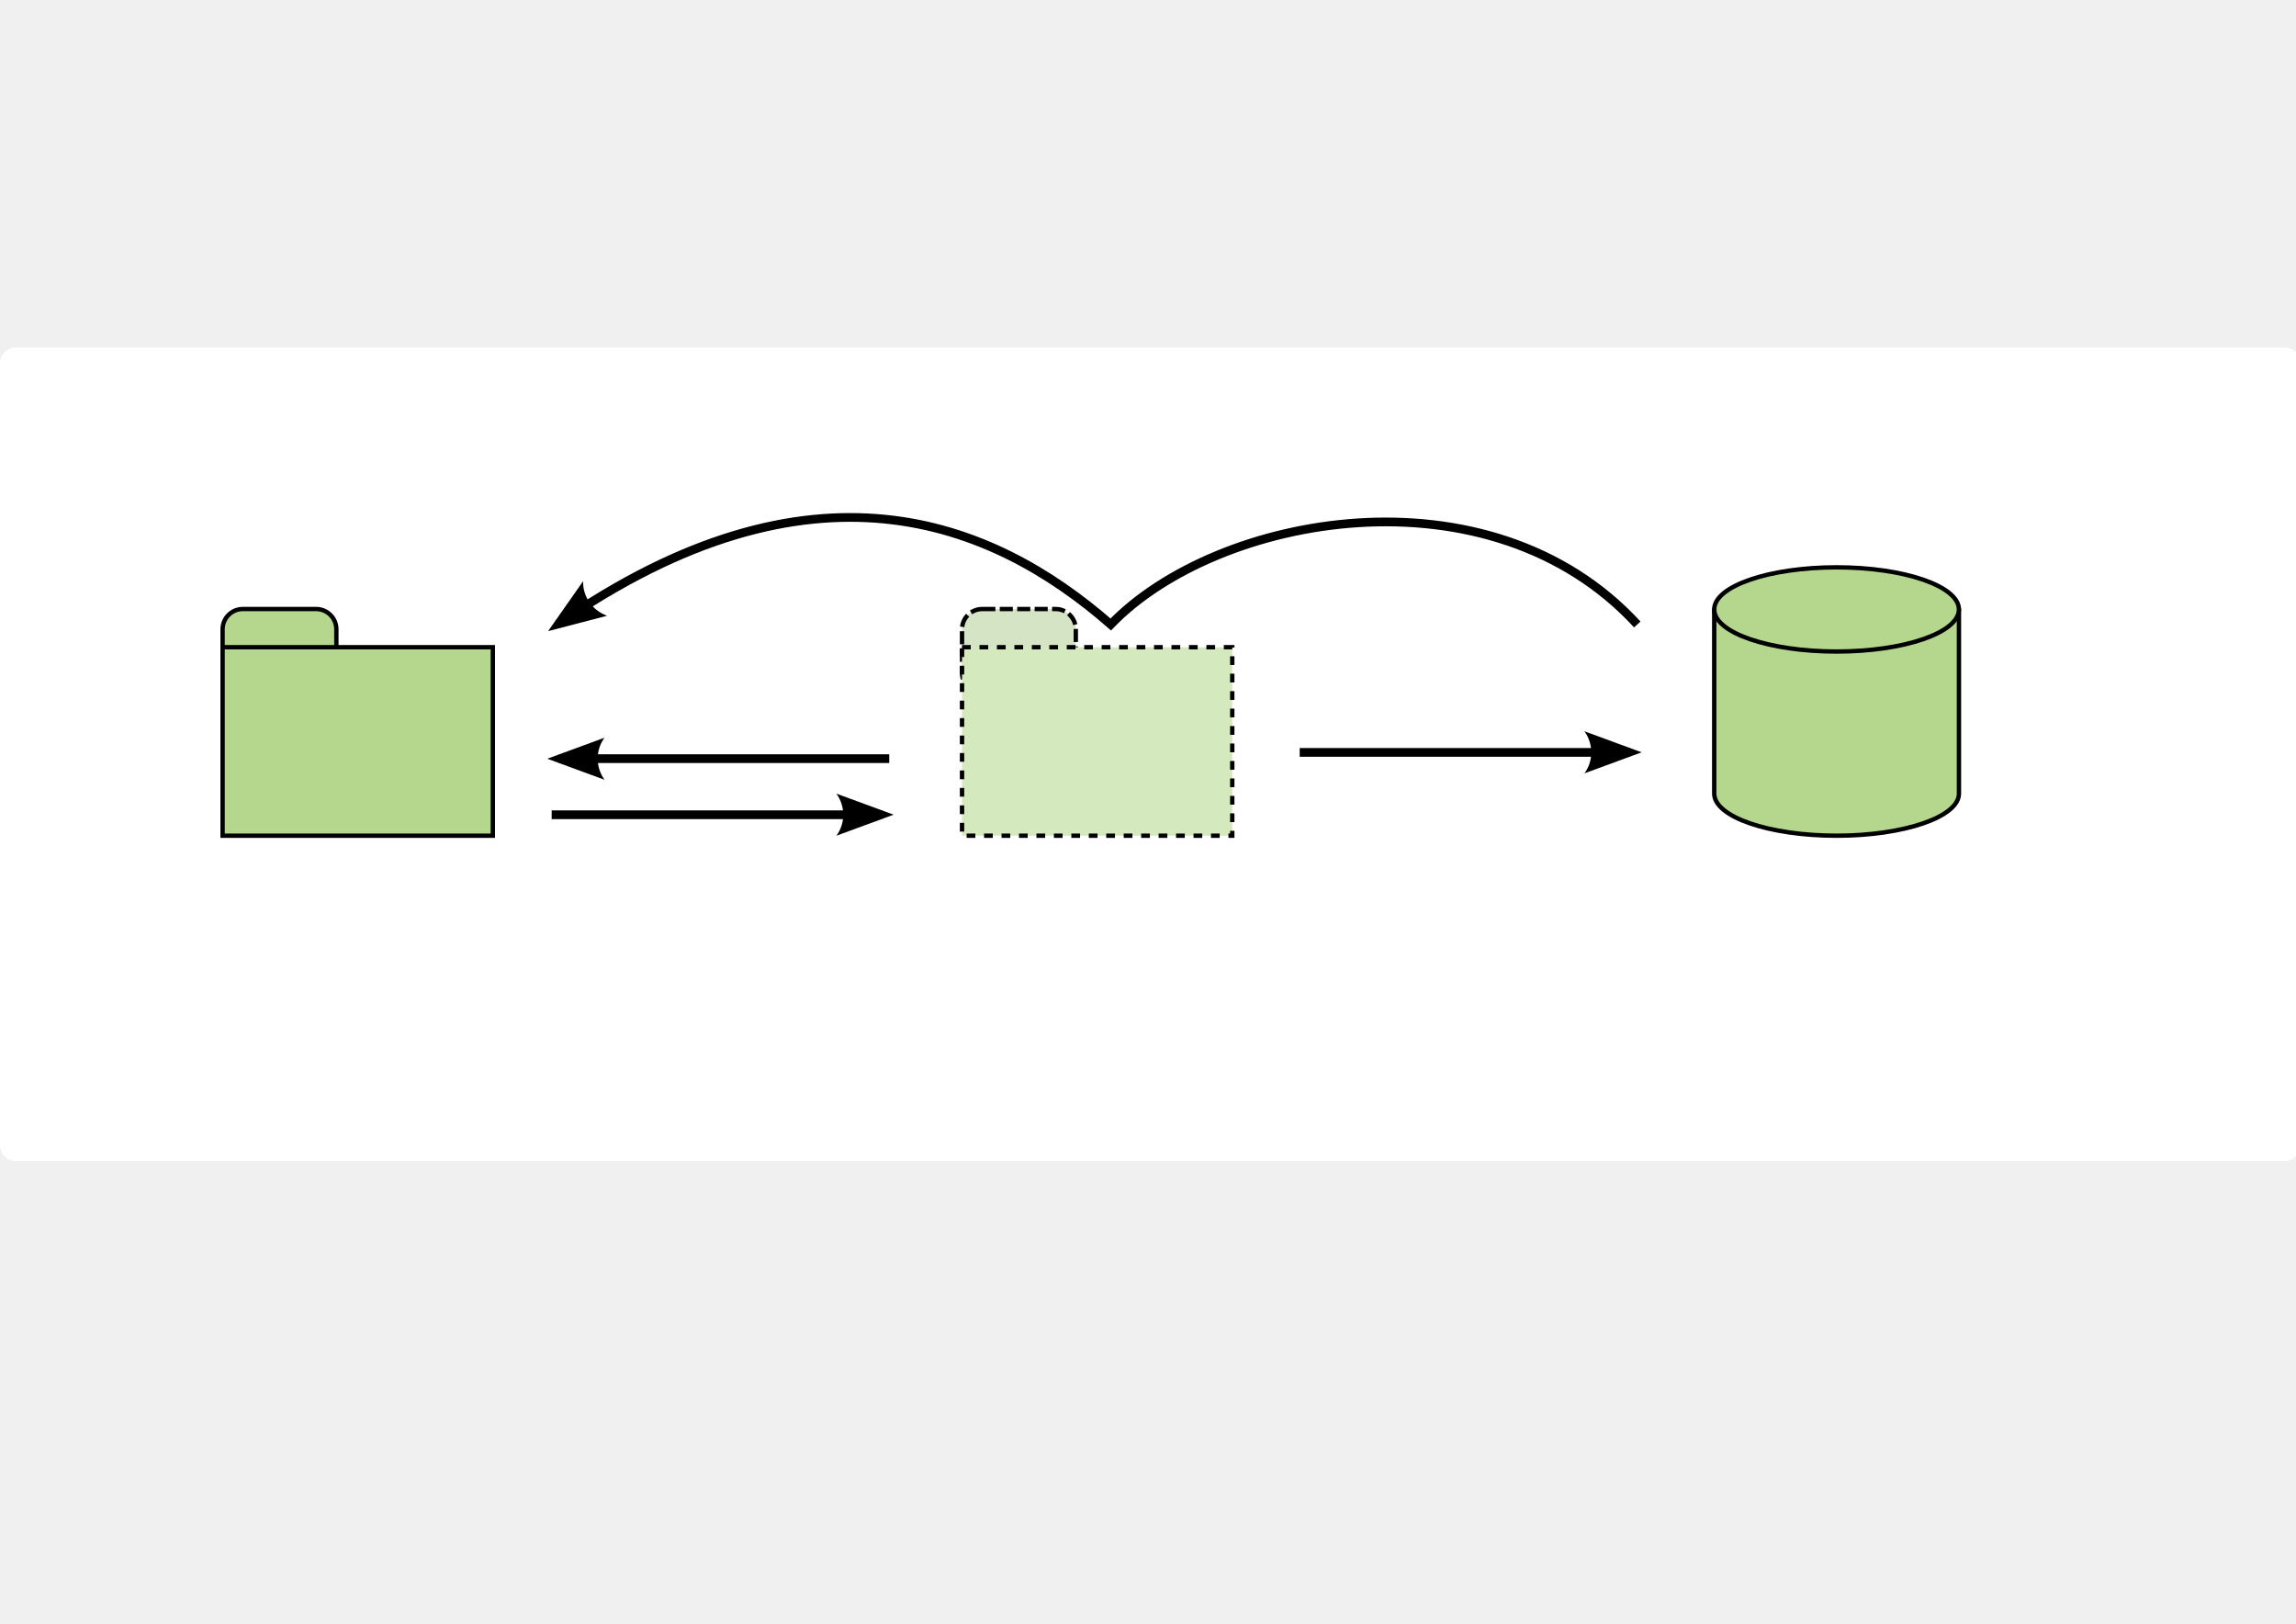
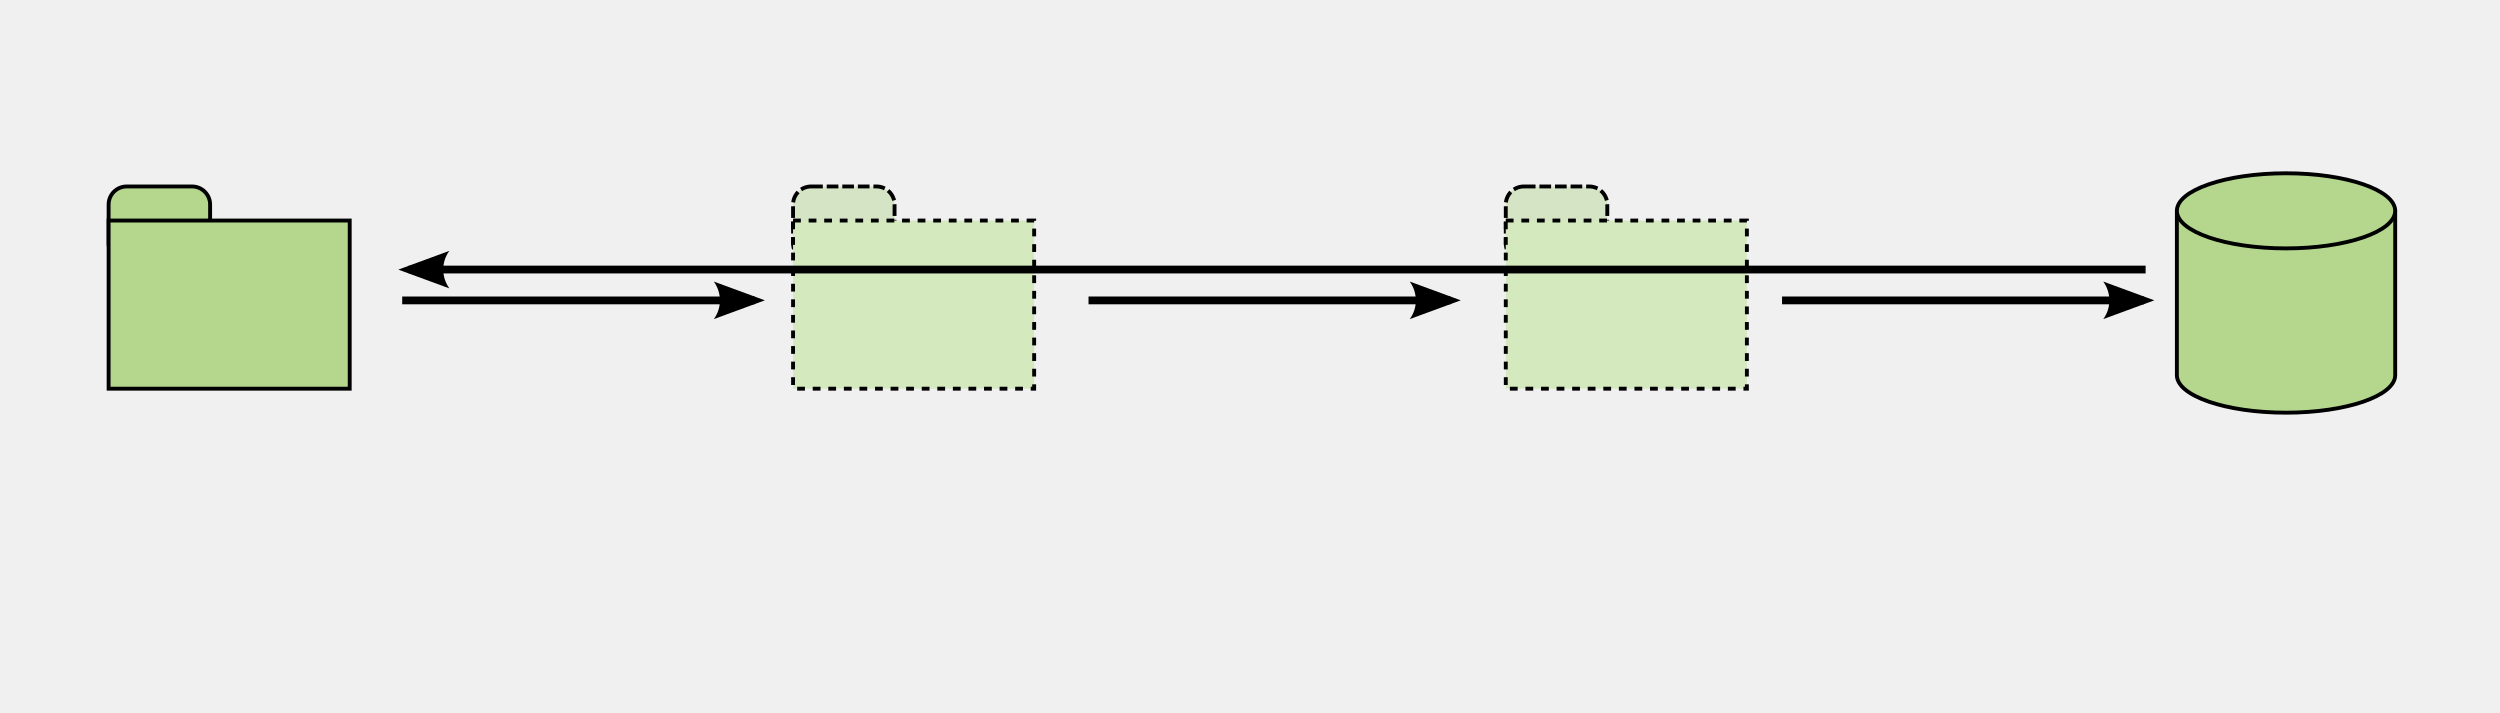
- <svg xmlns="http://www.w3.org/2000/svg" xmlns:ns1="http://www.openswatchbook.org/uri/2009/osb" xmlns:xlink="http://www.w3.org/1999/xlink" width="1052.362" height="744.094" id="svg2" version="1.1">
+ <svg xmlns="http://www.w3.org/2000/svg" xmlns:ns1="http://www.openswatchbook.org/uri/2009/osb" xmlns:xlink="http://www.w3.org/1999/xlink" width="1052.362" height="300.094" id="svg2" version="1.1">
  <defs id="defs4">
-     <marker orient="auto" refY="0.0" refX="0.0" id="Arrow2Mend" style="overflow:visible;">
-       <path id="path5360" style="fill-rule:evenodd;stroke-width:0.625;stroke-linejoin:round;" d="M 8.719,4.034 L -2.207,0.016 L 8.719,-4.002 C 6.973,-1.63 6.983,1.616 8.719,4.034 z " transform="scale(0.6) rotate(180) translate(0,0)" />
+     <marker orient="auto" refY="0" refX="0" id="Arrow2Mend" style="overflow:visible">
+       <path id="path5360" style="fill-rule:evenodd;stroke-width:0.625;stroke-linejoin:round" d="M 8.719,4.034 -2.207,0.016 8.719,-4.002 c -1.745,2.372 -1.735,5.617 -6e-7,8.035 z" transform="scale(-0.6)" />
    </marker>
-     <marker orient="auto" refY="0.0" refX="0.0" id="Arrow1Mend" style="overflow:visible;">
-       <path id="path5342" d="M 0.0,0.0 L 5.0,-5.0 L -12.5,0.0 L 5.0,5.0 L 0.0,0.0 z " style="fill-rule:evenodd;stroke:#000000;stroke-width:1.0pt;" transform="scale(0.4) rotate(180) translate(10,0)" />
+     <marker orient="auto" refY="0" refX="0" id="Arrow1Mend" style="overflow:visible">
+       <path id="path5342" d="M 0,0 5,-5 -12.5,0 5,5 Z" style="fill-rule:evenodd;stroke:#000000;stroke-width:1pt" transform="matrix(-0.4,0,0,-0.4,-4,0)" />
    </marker>
-     <marker orient="auto" refY="0.0" refX="0.0" id="Arrow1Lend" style="overflow:visible;">
-       <path id="path5336" d="M 0.0,0.0 L 5.0,-5.0 L -12.5,0.0 L 5.0,5.0 L 0.0,0.0 z " style="fill-rule:evenodd;stroke:#000000;stroke-width:1.0pt;" transform="scale(0.8) rotate(180) translate(12.5,0)" />
+     <marker orient="auto" refY="0" refX="0" id="Arrow1Lend" style="overflow:visible">
+       <path id="path5336" d="M 0,0 5,-5 -12.5,0 5,5 Z" style="fill-rule:evenodd;stroke:#000000;stroke-width:1pt" transform="matrix(-0.8,0,0,-0.8,-10,0)" />
    </marker>
    <linearGradient id="linearGradient5246" ns1:paint="solid">
      <stop style="stop-color:#d5e9bf;stop-opacity:1;" offset="0" id="stop5248" />
    </linearGradient>
    <linearGradient xlink:href="#linearGradient5246" id="linearGradient5250" x1="101.025" y1="648.056" x2="226.885" y2="648.056" gradientUnits="userSpaceOnUse" />
+     <linearGradient xlink:href="#linearGradient5246" id="linearGradient115" gradientUnits="userSpaceOnUse" x1="101.025" y1="648.056" x2="226.885" y2="648.056" />
  </defs>
-   <g id="layer1" transform="translate(0,-308.2677)">
-     <rect style="fill:#ffffff;fill-opacity:1;stroke:none" id="rect6193" width="1054.286" height="372.857" x="0" y="467.485" ry="7.322" />
-     <g id="g2989">
+   <g id="layer1" transform="translate(0,-752.2677)">
+     <g transform="matrix(0.8193712,0,0,0.8193712,250.2393,349.4927)" id="g113">
+       <rect ry="9.286" y="587.362" x="102.025" height="38.571" width="52.143" id="rect109" style="fill:#d5e4c4;fill-opacity:1;stroke:#000000;stroke-width:2;stroke-linecap:butt;stroke-linejoin:round;stroke-miterlimit:4;stroke-dasharray:6, 2;stroke-dashoffset:0" />
+       <rect y="604.865" x="102.025" height="86.383" width="123.86" id="rect111" style="opacity:1;fill:url(#linearGradient115);fill-opacity:1;stroke:#000000;stroke-width:2;stroke-miterlimit:4;stroke-dasharray:4, 4;stroke-dashoffset:0" />
+     </g>
+     <g id="g2989" transform="matrix(0.8193712,0,0,0.8193712,-37.87652,349.4927)">
      <rect ry="9.286" y="587.362" x="102.025" height="38.571" width="52.143" id="rect2987" style="fill:#b4d78d;fill-opacity:1;stroke:#000000;stroke-width:2;stroke-linecap:butt;stroke-linejoin:round;stroke-miterlimit:4;stroke-dasharray:none;stroke-dashoffset:0" />
      <rect y="604.865" x="102.025" height="86.383" width="123.86" id="rect2985" style="fill:#b4d78d;fill-opacity:1;stroke:#000000;stroke-width:2" />
    </g>
-     <flowRoot xml:space="preserve" id="flowRoot2993" style="font-style:normal;font-weight:normal;line-height:0.01%;font-family:sans-serif;letter-spacing:0px;word-spacing:0px;fill:#000000;fill-opacity:1;stroke:none" transform="translate(-1.428571,316.8391)">
+     <flowRoot xml:space="preserve" id="flowRoot2993" style="font-style:normal;font-weight:normal;line-height:0.01%;font-family:sans-serif;letter-spacing:0px;word-spacing:0px;fill:#000000;fill-opacity:1;stroke:none" transform="matrix(0.8193712,0,0,0.8193712,-39.04705,603.8961)">
      <flowRegion id="flowRegion2995" style="font-family:sans-serif">
-         <rect id="rect2997" width="181.429" height="68.571" x="102.857" y="399.809" style="font-family:sans-serif" />
+         <rect id="rect2997" width="240.017" height="86.754" x="102.857" y="399.809" style="font-family:sans-serif" />
      </flowRegion>
-       <flowPara id="flowPara3001" style="font-size:22px;line-height:1.25;font-family:sans-serif">lokale</flowPara>
-       <flowPara style="font-size:22px;line-height:1.25;font-family:sans-serif" id="flowPara314">Arbeitskopie</flowPara>
+       <flowPara id="flowPara3001" style="font-size:22px;line-height:1.25;font-family:sans-serif">local</flowPara>
+       <flowPara style="font-size:22px;line-height:1.25;font-family:sans-serif" id="flowPara314">working copy</flowPara>
    </flowRoot>
-     <flowRoot transform="translate(334.2857,316.8391)" style="font-style:normal;font-weight:normal;line-height:0.01%;font-family:sans-serif;letter-spacing:0px;word-spacing:0px;fill:#000000;fill-opacity:1;stroke:none" id="flowRoot3005" xml:space="preserve">
+     <flowRoot transform="matrix(0.8193712,0,0,0.8193712,546.459,603.8961)" style="font-style:normal;font-weight:normal;line-height:0.01%;font-family:sans-serif;letter-spacing:0px;word-spacing:0px;fill:#000000;fill-opacity:1;stroke:none" id="flowRoot3005" xml:space="preserve">
      <flowRegion id="flowRegion3007" style="font-family:sans-serif">
        <rect y="399.809" x="102.857" height="68.571" width="175.714" id="rect3009" style="font-family:sans-serif" />
      </flowRegion>
-       <flowPara style="font-size:22px;line-height:1.25;font-family:sans-serif" id="flowPara3021">lokales</flowPara>
-       <flowPara style="font-size:22px;line-height:1.25;font-family:sans-serif" id="flowPara73">Repository</flowPara>
+       <flowPara style="font-size:22px;line-height:1.25;font-family:sans-serif" id="flowPara3021">local</flowPara>
+       <flowPara style="font-size:22px;line-height:1.25;font-family:sans-serif" id="flowPara73">repository</flowPara>
    </flowRoot>
-     <flowRoot xml:space="preserve" id="flowRoot3013" style="font-style:normal;font-weight:normal;line-height:0.01%;font-family:sans-serif;letter-spacing:0px;word-spacing:0px;fill:#000000;fill-opacity:1;stroke:none" transform="translate(700,316.8391)">
+     <flowRoot xml:space="preserve" id="flowRoot3013" style="font-style:normal;font-weight:normal;line-height:0.01%;font-family:sans-serif;letter-spacing:0px;word-spacing:0px;fill:#000000;fill-opacity:1;stroke:none" transform="matrix(0.8193712,0,0,0.8193712,834.5271,603.8961)">
      <flowRegion id="flowRegion3015" style="font-family:sans-serif">
        <rect id="rect3017" width="127.143" height="98.571" x="102.857" y="399.809" style="font-family:sans-serif" />
      </flowRegion>
-       <flowPara id="flowPara3019" style="font-size:22px;line-height:1.25;font-family:sans-serif">Server</flowPara>
-       <flowPara style="font-size:22px;line-height:1.25;font-family:sans-serif" id="flowPara312">(GitHub)</flowPara>
+       <flowPara style="font-size:22px;line-height:1.25;font-family:sans-serif" id="flowPara312">remote repository</flowPara>
    </flowRoot>
-     <g id="g3033" transform="translate(0,10.18173)">
-       <path id="rect3027" d="m 785.71,577.37 0,84.413 c 0,10.656 25.113,19.283 56.082,19.283 30.969,0 56.082,-8.627 56.082,-19.283 l 0,-84.413 -112.163,0 z" style="fill:#b4d78d;fill-opacity:1;stroke:#000000;stroke-width:2;stroke-linecap:butt;stroke-linejoin:round;stroke-miterlimit:4;stroke-dasharray:none;stroke-dashoffset:0" />
-       <path transform="matrix(0.8441259,0,0,0.8441259,157.4427,354.4418)" d="m 877.143,264.094 a 66.429,22.857 0 0 1 -66.429,22.857 66.429,22.857 0 0 1 -66.429,-22.857 66.429,22.857 0 0 1 66.429,-22.857 66.429,22.857 0 0 1 66.429,22.857 z" id="path3023" style="fill:#b4d78d;fill-opacity:1;stroke:#000000;stroke-width:2.369;stroke-linecap:butt;stroke-linejoin:round;stroke-miterlimit:4;stroke-dasharray:none;stroke-dashoffset:0" />
+     <g id="g3033" transform="matrix(0.8193712,0,0,0.8193712,272.5549,367.9368)">
+       <path id="rect3027" d="m 785.71,577.37 v 84.413 c 0,10.656 25.113,19.283 56.082,19.283 30.969,0 56.082,-8.627 56.082,-19.283 v -84.413 z" style="fill:#b4d78d;fill-opacity:1;stroke:#000000;stroke-width:2;stroke-linecap:butt;stroke-linejoin:round;stroke-miterlimit:4;stroke-dasharray:none;stroke-dashoffset:0" />
+       <ellipse transform="matrix(0.8441259,0,0,0.8441259,157.4427,354.4418)" id="path3023" style="fill:#b4d78d;fill-opacity:1;stroke:#000000;stroke-width:2.369;stroke-linecap:butt;stroke-linejoin:round;stroke-miterlimit:4;stroke-dasharray:none;stroke-dashoffset:0" cx="810.714" cy="264.094" rx="66.429" ry="22.857" />
    </g>
-     <path style="fill:none;stroke:#000000;stroke-width:4;stroke-linecap:butt;stroke-linejoin:miter;stroke-opacity:1;marker-end:url(#Arrow2Mend)" d="m 750.44,594.437 c -67.732,-73.633 -192.447,-50.61 -241.323,0 -54.657,-47.724 -137.023,-80.98 -253.557,0" id="path77" />
-     <g id="g3038" transform="translate(338.918,0)">
-       <rect style="fill:#d5e4c4;fill-opacity:1;stroke:#000000;stroke-width:2;stroke-linecap:butt;stroke-linejoin:round;stroke-miterlimit:4;stroke-dasharray:6,2;stroke-dashoffset:0" id="rect3040" width="52.143" height="38.571" x="102.025" y="587.362" ry="9.286" />
-       <rect style="fill:url(#linearGradient5250);fill-opacity:1;stroke:#000000;stroke-width:2;opacity:1;stroke-miterlimit:4;stroke-dasharray:4,4;stroke-dashoffset:0" id="rect3042" width="123.86" height="86.383" x="102.025" y="604.865" />
+     <g id="g3038" transform="matrix(0.8193712,0,0,0.8193712,550.2546,349.4927)">
+       <rect style="fill:#d5e4c4;fill-opacity:1;stroke:#000000;stroke-width:2;stroke-linecap:butt;stroke-linejoin:round;stroke-miterlimit:4;stroke-dasharray:6, 2;stroke-dashoffset:0" id="rect3040" width="52.143" height="38.571" x="102.025" y="587.362" ry="9.286" />
+       <rect style="opacity:1;fill:url(#linearGradient5250);fill-opacity:1;stroke:#000000;stroke-width:2;stroke-miterlimit:4;stroke-dasharray:4, 4;stroke-dashoffset:0" id="rect3042" width="123.86" height="86.383" x="102.025" y="604.865" />
    </g>
-     <flowRoot xml:space="preserve" id="flowRoot5315" style="font-style:normal;font-weight:normal;line-height:0.01%;font-family:sans-serif;letter-spacing:0px;word-spacing:0px;fill:#000000;fill-opacity:1;stroke:none" transform="translate(362.8571,226.8391)">
+     <flowRoot xml:space="preserve" id="flowRoot5315" style="font-style:normal;font-weight:normal;line-height:0.01%;font-family:sans-serif;letter-spacing:0px;word-spacing:0px;fill:#000000;fill-opacity:1;stroke:none" transform="matrix(0.8193712,0,0,0.8193712,581.6636,551.5206)">
      <flowRegion id="flowRegion5317" style="font-family:sans-serif">
        <rect id="rect5319" width="82.857" height="55.714" x="102.857" y="399.809" style="font-family:sans-serif" />
      </flowRegion>
-       <flowPara id="flowPara5323" style="font-weight:bold;font-size:36px;line-height:1.25;font-family:sans-serif;-inkscape-font-specification:'Sans Bold'">.git</flowPara>
+       <flowPara id="flowPara5323" style="font-weight:bold;font-size:22.782px;line-height:1.25;font-family:sans-serif;-inkscape-font-specification:'Sans Bold';fill:#4d4d4d">.git</flowPara>
    </flowRoot>
-     <g id="g89">
-       <path id="path5327" d="M 407.583,655.934 H 256.155" style="fill:none;stroke:#000000;stroke-width:4;stroke-linecap:butt;stroke-linejoin:miter;stroke-opacity:1;marker-end:url(#Arrow2Mend)" />
-       <path style="fill:none;stroke:#000000;stroke-width:4;stroke-linecap:butt;stroke-linejoin:miter;stroke-opacity:1;marker-end:url(#Arrow2Mend)" d="M 252.857,681.648 H 404.286" id="path6147" />
-       <flowRoot xml:space="preserve" id="flowRoot6149" style="font-style:normal;font-weight:normal;line-height:0.01%;font-family:sans-serif;letter-spacing:0px;word-spacing:0px;fill:#000000;fill-opacity:1;stroke:none" transform="translate(182.1218,225.2162)">
-         <flowRegion style="font-family:sans-serif" id="flowRegion6151">
-           <rect style="font-family:sans-serif" id="rect6153" width="178.571" height="38.571" x="102.857" y="399.809" />
-         </flowRegion>
-         <flowPara id="flowPara6155" style="font-style:italic;font-size:22px;line-height:1.25;font-family:sans-serif;-inkscape-font-specification:'Sans Italic'">git checkout</flowPara>
-       </flowRoot>
-       <flowRoot transform="translate(158.8883,286.3699)" style="font-style:normal;font-weight:normal;line-height:0.01%;font-family:sans-serif;letter-spacing:0px;word-spacing:0px;fill:#000000;fill-opacity:1;stroke:none" id="flowRoot6157" xml:space="preserve">
-         <flowRegion style="font-family:sans-serif" id="flowRegion6159">
-           <rect style="font-family:sans-serif" y="399.809" x="102.857" height="38.571" width="178.571" id="rect6161" />
-         </flowRegion>
-         <flowPara style="font-style:italic;font-size:22px;line-height:1.25;font-family:sans-serif;-inkscape-font-specification:'Sans Italic'" id="flowPara6163">git commit</flowPara>
-       </flowRoot>
+     <flowRoot transform="matrix(0.8193712,0,0,0.8193712,249.8566,615.1625)" style="font-style:normal;font-weight:normal;line-height:0.01%;font-family:sans-serif;letter-spacing:0px;word-spacing:0px;fill:#000000;fill-opacity:1;stroke:none" id="flowRoot85" xml:space="preserve">
+       <flowRegion style="font-family:sans-serif" id="flowRegion79">
+         <rect style="font-family:sans-serif" y="399.809" x="102.857" height="86.754" width="240.017" id="rect77" />
+       </flowRegion>
+       <flowPara id="flowPara83" style="font-size:22px;line-height:1.25;font-family:sans-serif">staging area</flowPara>
+     </flowRoot>
+     <g id="g227" transform="translate(0,-17.17259)">
+       <g id="g201">
+         <path id="path6147" d="M 169.307,895.894 H 317.627" style="fill:none;stroke:#000000;stroke-width:3.277;stroke-linecap:butt;stroke-linejoin:miter;stroke-opacity:1;marker-end:url(#Arrow2Mend)" />
+         <flowRoot xml:space="preserve" id="flowRoot6157" style="font-style:normal;font-weight:normal;line-height:0.01%;font-family:sans-serif;letter-spacing:0px;word-spacing:0px;fill:#000000;fill-opacity:1;stroke:none" transform="matrix(0.8193712,0,0,0.8193712,113.5252,572.0142)">
+           <flowRegion id="flowRegion6159" style="font-family:sans-serif">
+             <rect id="rect6161" width="178.571" height="38.571" x="102.857" y="399.809" style="font-family:sans-serif" />
+           </flowRegion>
+           <flowPara id="flowPara6163" style="font-style:italic;font-size:22px;line-height:1.25;font-family:sans-serif;-inkscape-font-specification:'Sans Italic'">git add</flowPara>
+         </flowRoot>
+       </g>
+       <path style="fill:none;stroke:#000000;stroke-width:3.277;stroke-linecap:butt;stroke-linejoin:miter;stroke-opacity:1;marker-end:url(#Arrow2Mend)" d="M 903.187,882.905 H 172.009" id="path143" />
+       <g transform="matrix(0.8193712,0,0,0.8193712,235.3193,422.9139)" id="g99">
+         <flowRoot xml:space="preserve" id="flowRoot310" style="font-style:normal;font-weight:normal;line-height:0.01%;font-family:sans-serif;letter-spacing:0px;word-spacing:0px;fill:#000000;fill-opacity:1;stroke:none" transform="translate(170,126.8391)">
+           <flowRegion style="font-family:sans-serif" id="flowRegion306">
+             <rect style="font-family:sans-serif" id="rect304" width="345.247" height="36.551" x="102.857" y="399.809" />
+           </flowRegion>
+           <flowPara id="flowPara308" style="font-style:italic;font-size:22px;line-height:1.25;font-family:sans-serif;-inkscape-font-specification:'Sans Italic'">git clone / git pull</flowPara>
+         </flowRoot>
+       </g>
+       <g id="g107" transform="matrix(0.8193712,0,0,0.8193712,251.0271,337.3709)">
+         <path style="fill:none;stroke:#000000;stroke-width:4;stroke-linecap:butt;stroke-linejoin:miter;stroke-opacity:1;marker-end:url(#Arrow2Mend)" d="M 252.857,681.648 H 438.805" id="path89" />
+         <flowRoot transform="translate(158.8883,286.3699)" style="font-style:normal;font-weight:normal;line-height:0.01%;font-family:sans-serif;letter-spacing:0px;word-spacing:0px;fill:#000000;fill-opacity:1;stroke:none" id="flowRoot105" xml:space="preserve">
+           <flowRegion style="font-family:sans-serif" id="flowRegion101">
+             <rect style="font-family:sans-serif" y="399.809" x="102.857" height="38.571" width="178.571" id="rect99" />
+           </flowRegion>
+           <flowPara style="font-style:italic;font-size:22px;line-height:1.25;font-family:sans-serif;-inkscape-font-specification:'Sans Italic'" id="flowPara103">git commit</flowPara>
+         </flowRoot>
+       </g>
+       <g transform="matrix(0.8193712,0,0,0.8193712,542.9612,337.3709)" id="g129">
+         <path id="path119" d="M 252.857,681.648 H 438.805" style="fill:none;stroke:#000000;stroke-width:4;stroke-linecap:butt;stroke-linejoin:miter;stroke-opacity:1;marker-end:url(#Arrow2Mend)" />
+         <flowRoot xml:space="preserve" id="flowRoot127" style="font-style:normal;font-weight:normal;line-height:0.01%;font-family:sans-serif;letter-spacing:0px;word-spacing:0px;fill:#000000;fill-opacity:1;stroke:none" transform="translate(187.2436,286.3699)">
+           <flowRegion id="flowRegion123" style="font-family:sans-serif">
+             <rect id="rect121" width="178.571" height="38.571" x="102.857" y="399.809" style="font-family:sans-serif" />
+           </flowRegion>
+           <flowPara id="flowPara125" style="font-style:italic;font-size:22px;line-height:1.25;font-family:sans-serif;-inkscape-font-specification:'Sans Italic'">git push</flowPara>
+         </flowRoot>
+       </g>
    </g>
-     <path style="fill:none;stroke:#000000;stroke-width:4;stroke-linecap:butt;stroke-linejoin:miter;stroke-opacity:1;marker-end:url(#Arrow2Mend)" d="M 595.714,653.068 H 747.143" id="path6167" />
-     <flowRoot transform="translate(518.2966,258.8)" style="font-style:normal;font-weight:normal;line-height:0.01%;font-family:sans-serif;letter-spacing:0px;word-spacing:0px;fill:#000000;fill-opacity:1;stroke:none" id="flowRoot6177" xml:space="preserve">
-       <flowRegion id="flowRegion6179" style="font-family:sans-serif">
-         <rect y="399.809" x="102.857" height="38.571" width="178.571" id="rect6181" style="font-family:sans-serif" />
+     <flowRoot xml:space="preserve" id="flowRoot184" style="font-style:normal;font-weight:normal;line-height:0.01%;font-family:sans-serif;letter-spacing:0px;word-spacing:0px;fill:#000000;fill-opacity:1;stroke:none" transform="matrix(0.8193712,0,0,0.8193712,842.6108,548.4901)">
+       <flowRegion id="flowRegion180" style="font-family:sans-serif">
+         <rect id="rect178" width="180.251" height="80.371" x="102.857" y="399.809" style="font-family:sans-serif" />
      </flowRegion>
-       <flowPara style="font-style:italic;font-size:22px;line-height:1.25;font-family:sans-serif;-inkscape-font-specification:'Sans Italic'" id="flowPara6183">git push</flowPara>
+       <flowPara id="flowPara182" style="font-weight:bold;font-size:22.782px;line-height:1.25;font-family:sans-serif;-inkscape-font-specification:'Sans Bold';fill:#4d4d4d">GitHub</flowPara>
    </flowRoot>
-     <g id="g99" transform="translate(194.9594,-37.37564)">
-       <flowRoot xml:space="preserve" id="flowRoot302" style="font-style:normal;font-weight:normal;line-height:0.01%;font-family:sans-serif;letter-spacing:0px;word-spacing:0px;fill:#000000;fill-opacity:1;stroke:none" transform="translate(170,158.2677)">
-         <flowRegion id="flowRegion298" style="font-family:sans-serif">
-           <rect id="rect296" width="178.571" height="38.571" x="102.857" y="399.809" style="font-family:sans-serif" />
-         </flowRegion>
-         <flowPara id="flowPara300" style="font-style:italic;font-size:22px;line-height:1.25;font-family:sans-serif;-inkscape-font-specification:'Sans Italic'">git pull</flowPara>
-       </flowRoot>
-       <flowRoot transform="translate(170,126.8391)" style="font-style:normal;font-weight:normal;line-height:0.01%;font-family:sans-serif;letter-spacing:0px;word-spacing:0px;fill:#000000;fill-opacity:1;stroke:none" id="flowRoot310" xml:space="preserve">
-         <flowRegion id="flowRegion306" style="font-family:sans-serif">
-           <rect y="399.809" x="102.857" height="36.551" width="345.247" id="rect304" style="font-family:sans-serif" />
-         </flowRegion>
-         <flowPara style="font-style:italic;font-size:22px;line-height:1.25;font-family:sans-serif;-inkscape-font-specification:'Sans Italic'" id="flowPara308">git clone</flowPara>
-       </flowRoot>
-     </g>
+     <flowRoot transform="matrix(0.8193712,0,0,0.8193712,281.6483,551.5206)" style="font-style:normal;font-weight:normal;line-height:0.01%;font-family:sans-serif;letter-spacing:0px;word-spacing:0px;fill:#000000;fill-opacity:1;stroke:none" id="flowRoot194" xml:space="preserve">
+       <flowRegion style="font-family:sans-serif" id="flowRegion190">
+         <rect style="font-family:sans-serif" y="399.809" x="102.857" height="55.714" width="82.857" id="rect188" />
+       </flowRegion>
+       <flowPara style="font-weight:bold;font-size:22.782px;line-height:1.25;font-family:sans-serif;-inkscape-font-specification:'Sans Bold';fill:#4d4d4d" id="flowPara192">.git</flowPara>
+     </flowRoot>
  </g>
</svg>
